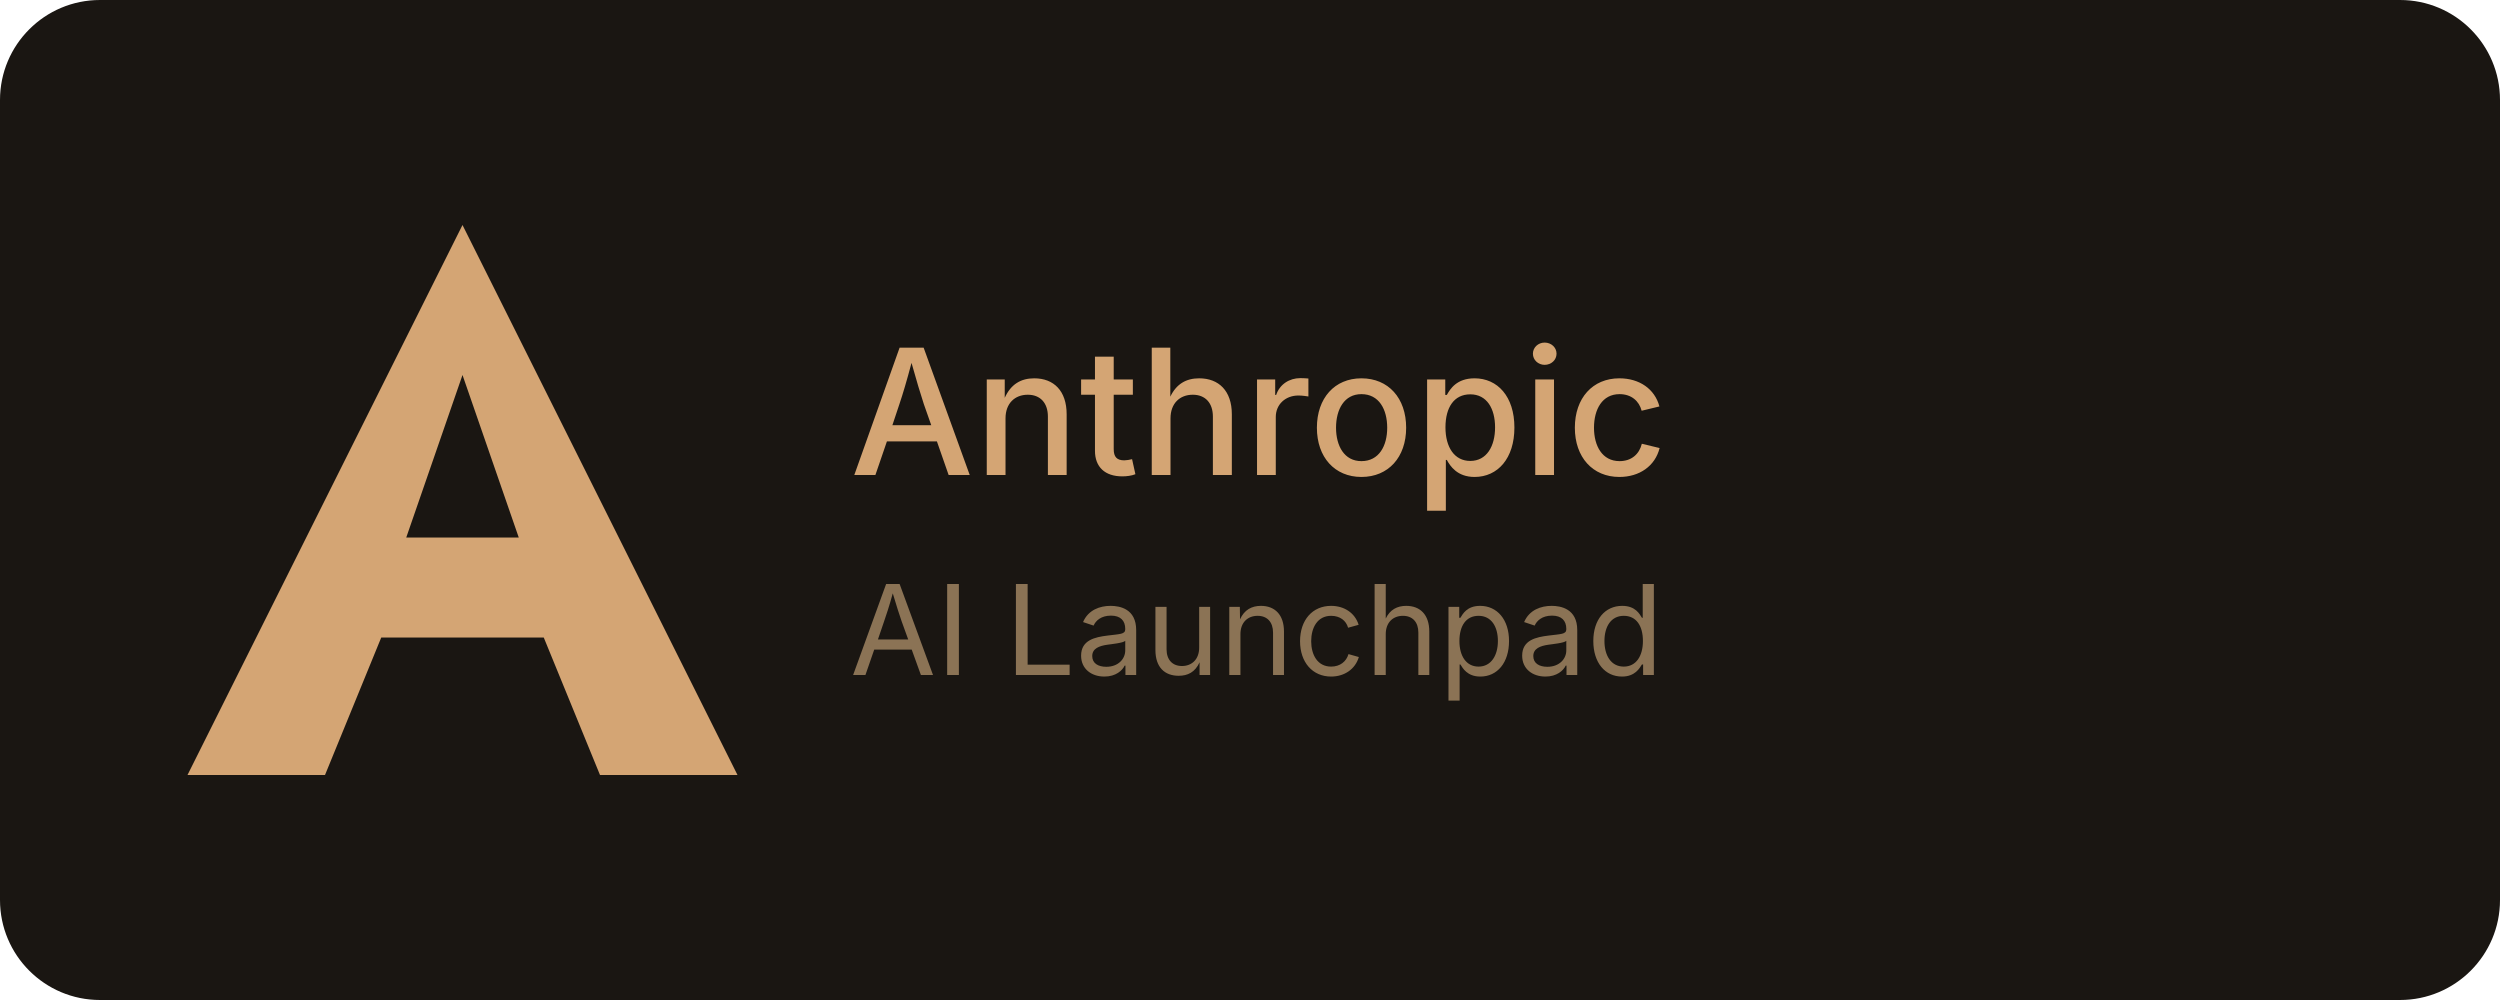
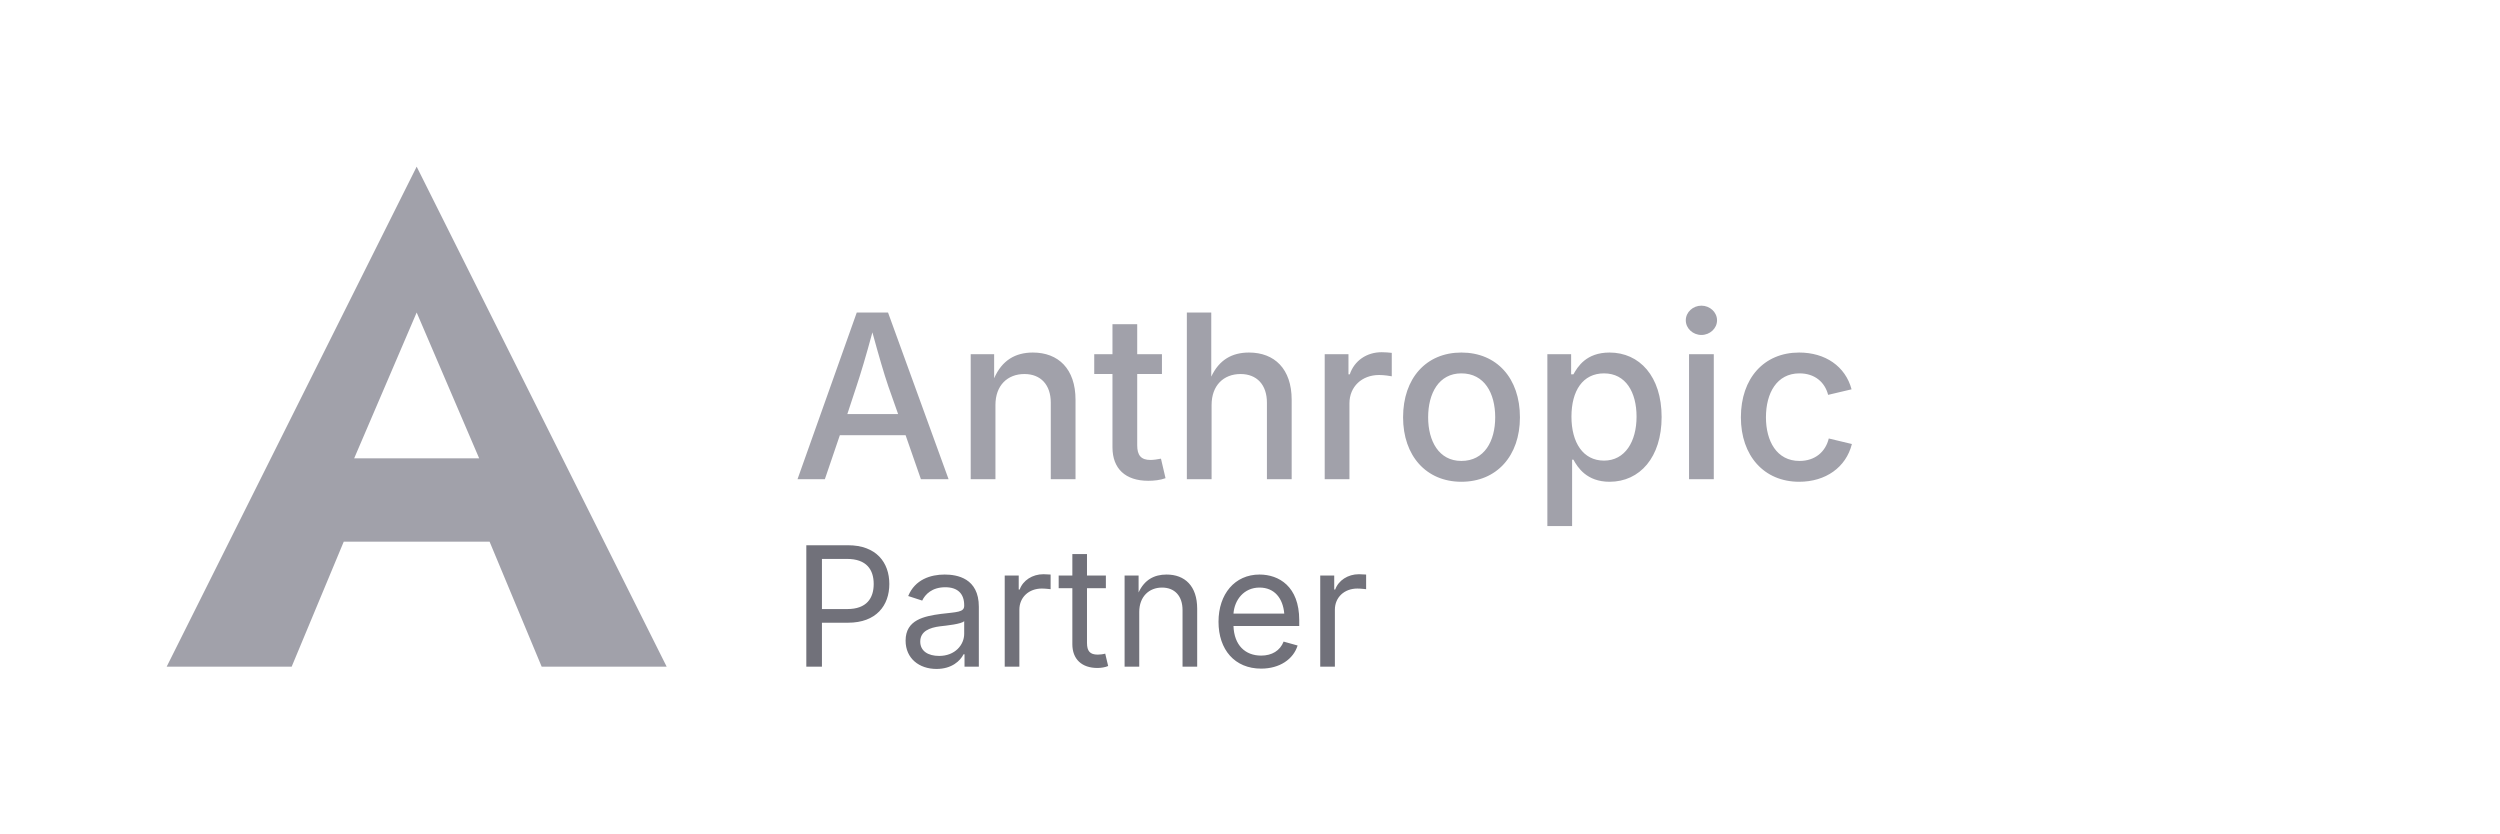
- <svg xmlns="http://www.w3.org/2000/svg" viewBox="0 0 200 80" fill="none">
-   <rect width="200" height="80" rx="8" fill="#1a1612" />
-   <g transform="translate(15, 18)">
-     <path d="M22 0L44 44H33L28.5 33H15.5L11 44H0L22 0zM22 12L17.5 25h9L22 12z" fill="#d4a574" />
-   </g>
-   <text x="68" y="38" font-family="Inter, Arial, sans-serif" font-size="14" font-weight="500" fill="#d4a574">Anthropic</text>
-   <text x="68" y="54" font-family="Inter, Arial, sans-serif" font-size="10" fill="#8b7355">AI Launchpad</text>
+ <svg xmlns="http://www.w3.org/2000/svg" viewBox="0 0 120 40" fill="none">
+   <path d="M20 8L32 32H26L23.5 26H16.5L14 32H8L20 8ZM20 15L17 22H23L20 15Z" fill="#a1a1aa" />
+   <text x="38" y="23" font-family="system-ui, -apple-system, sans-serif" font-size="11" font-weight="500" fill="#a1a1aa">Anthropic</text>
+   <text x="38" y="32" font-family="system-ui, -apple-system, sans-serif" font-size="8" fill="#71717a">Partner</text>
</svg>
